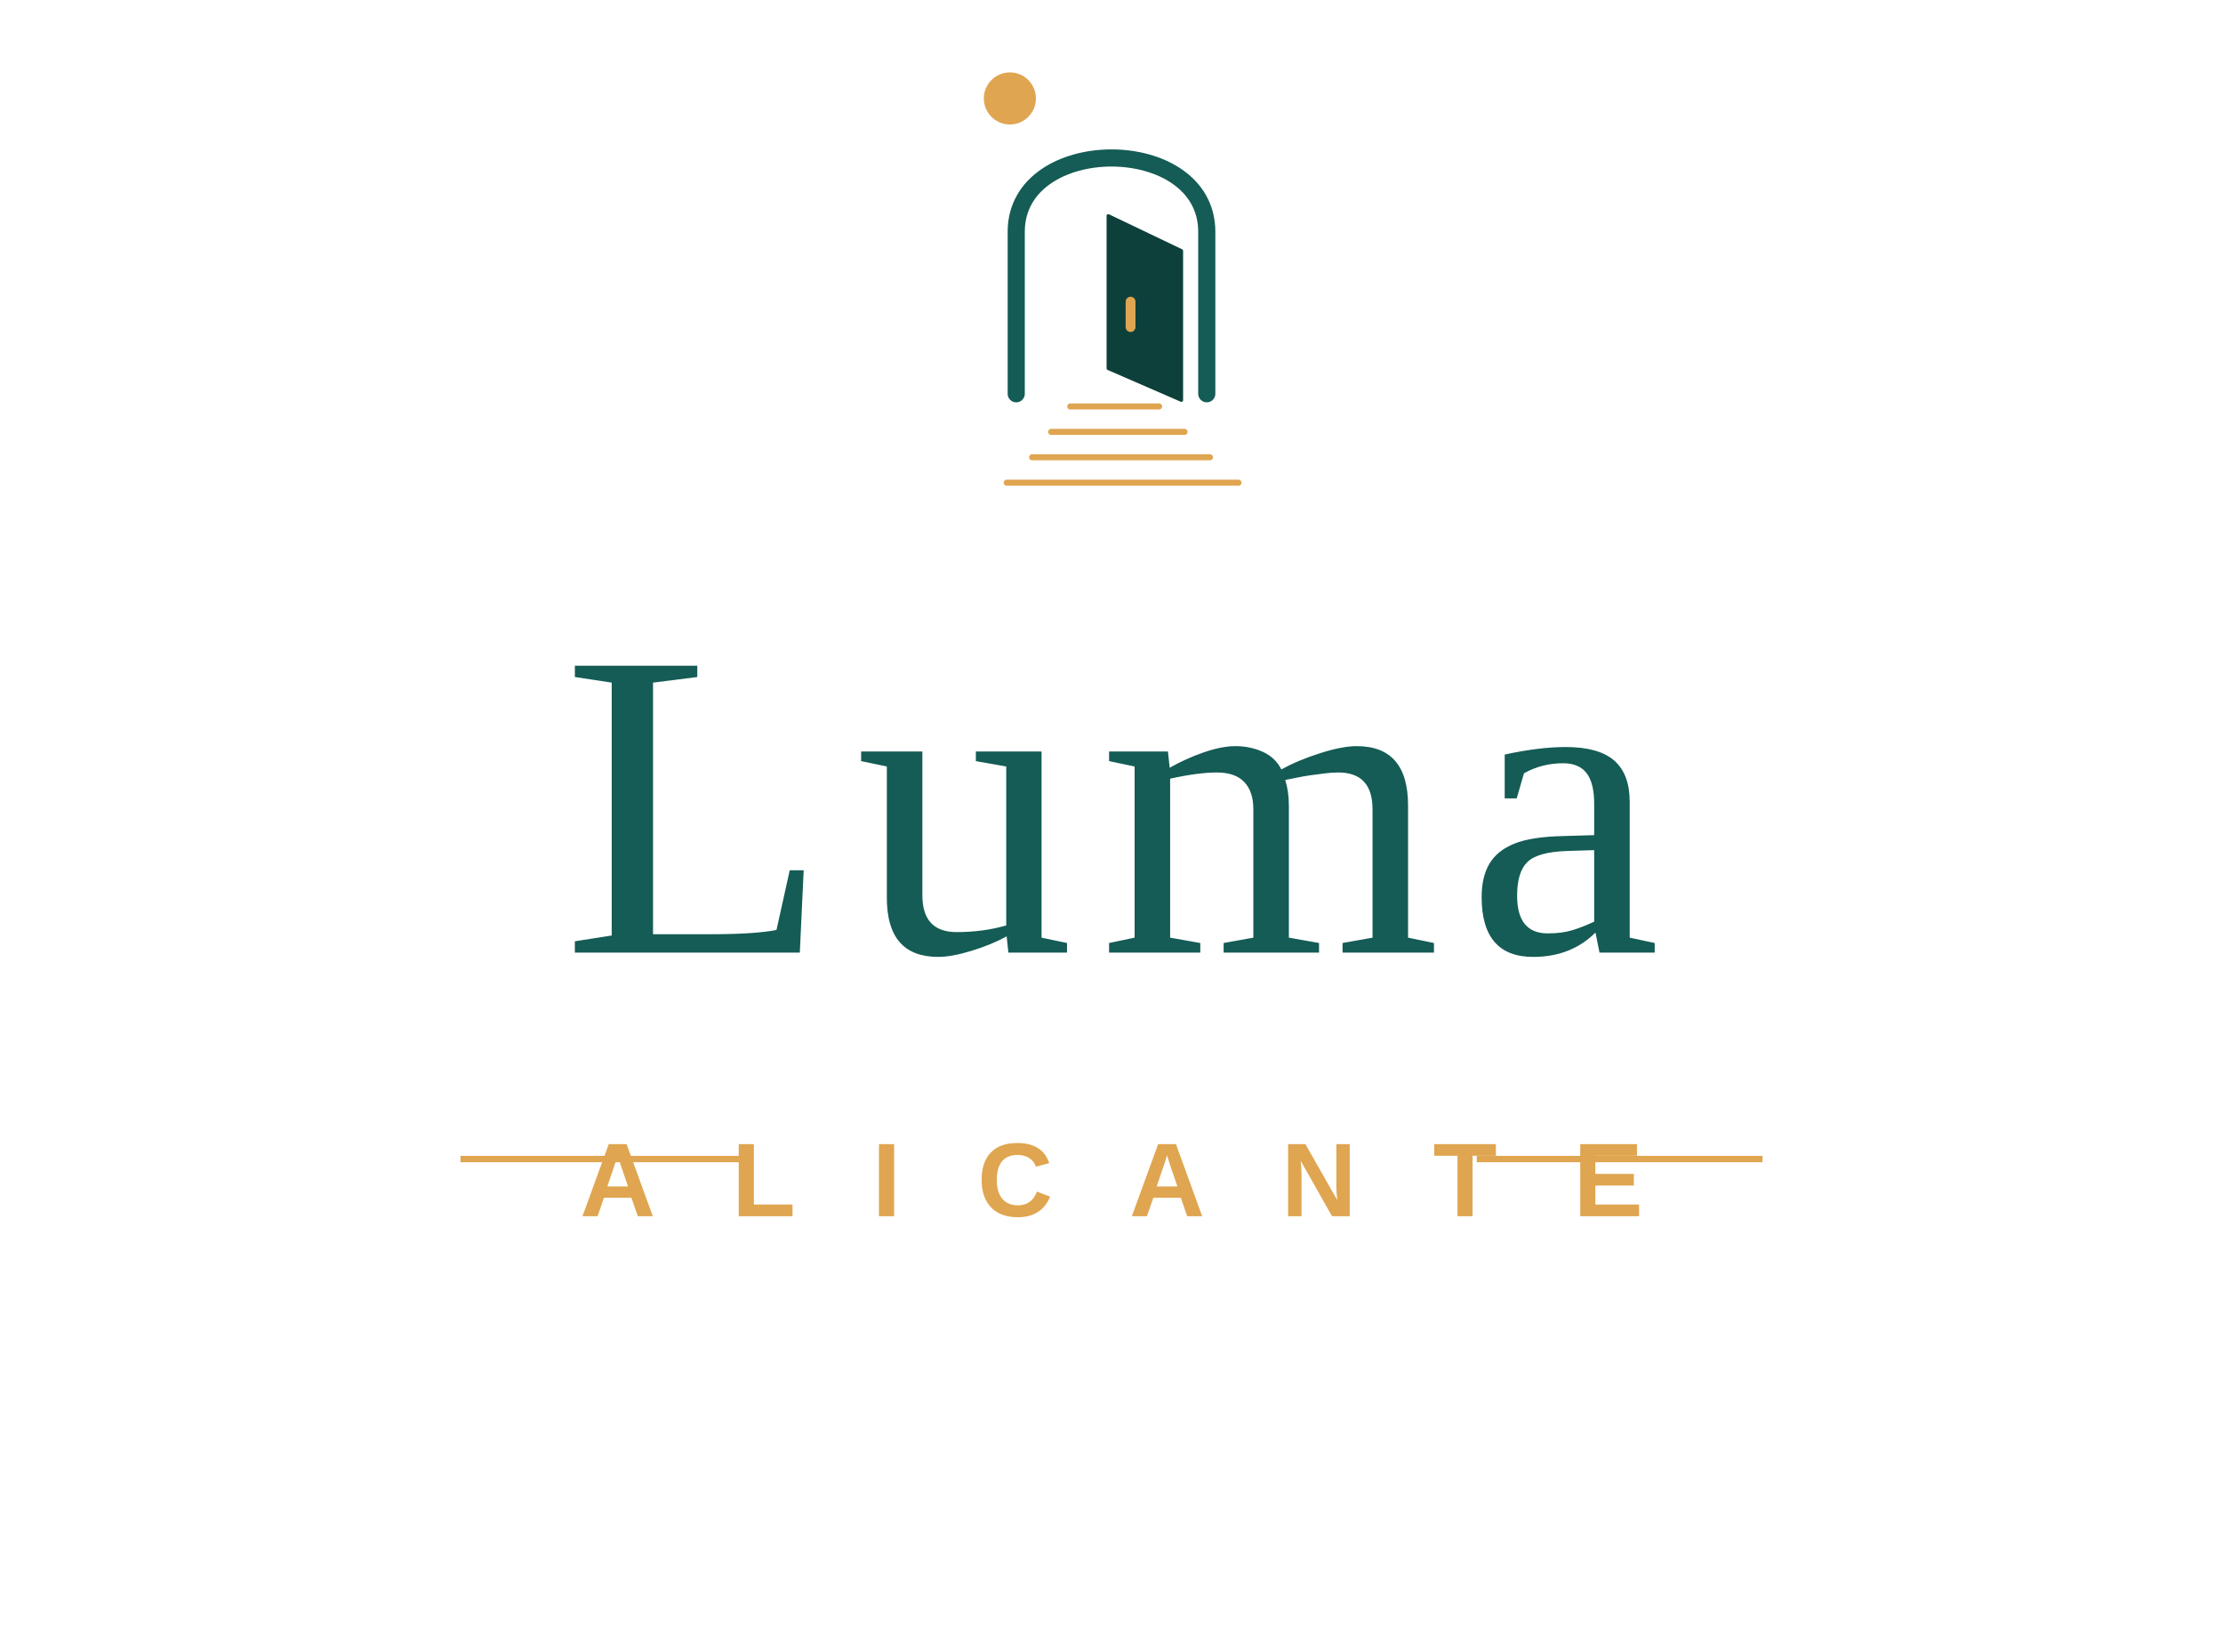
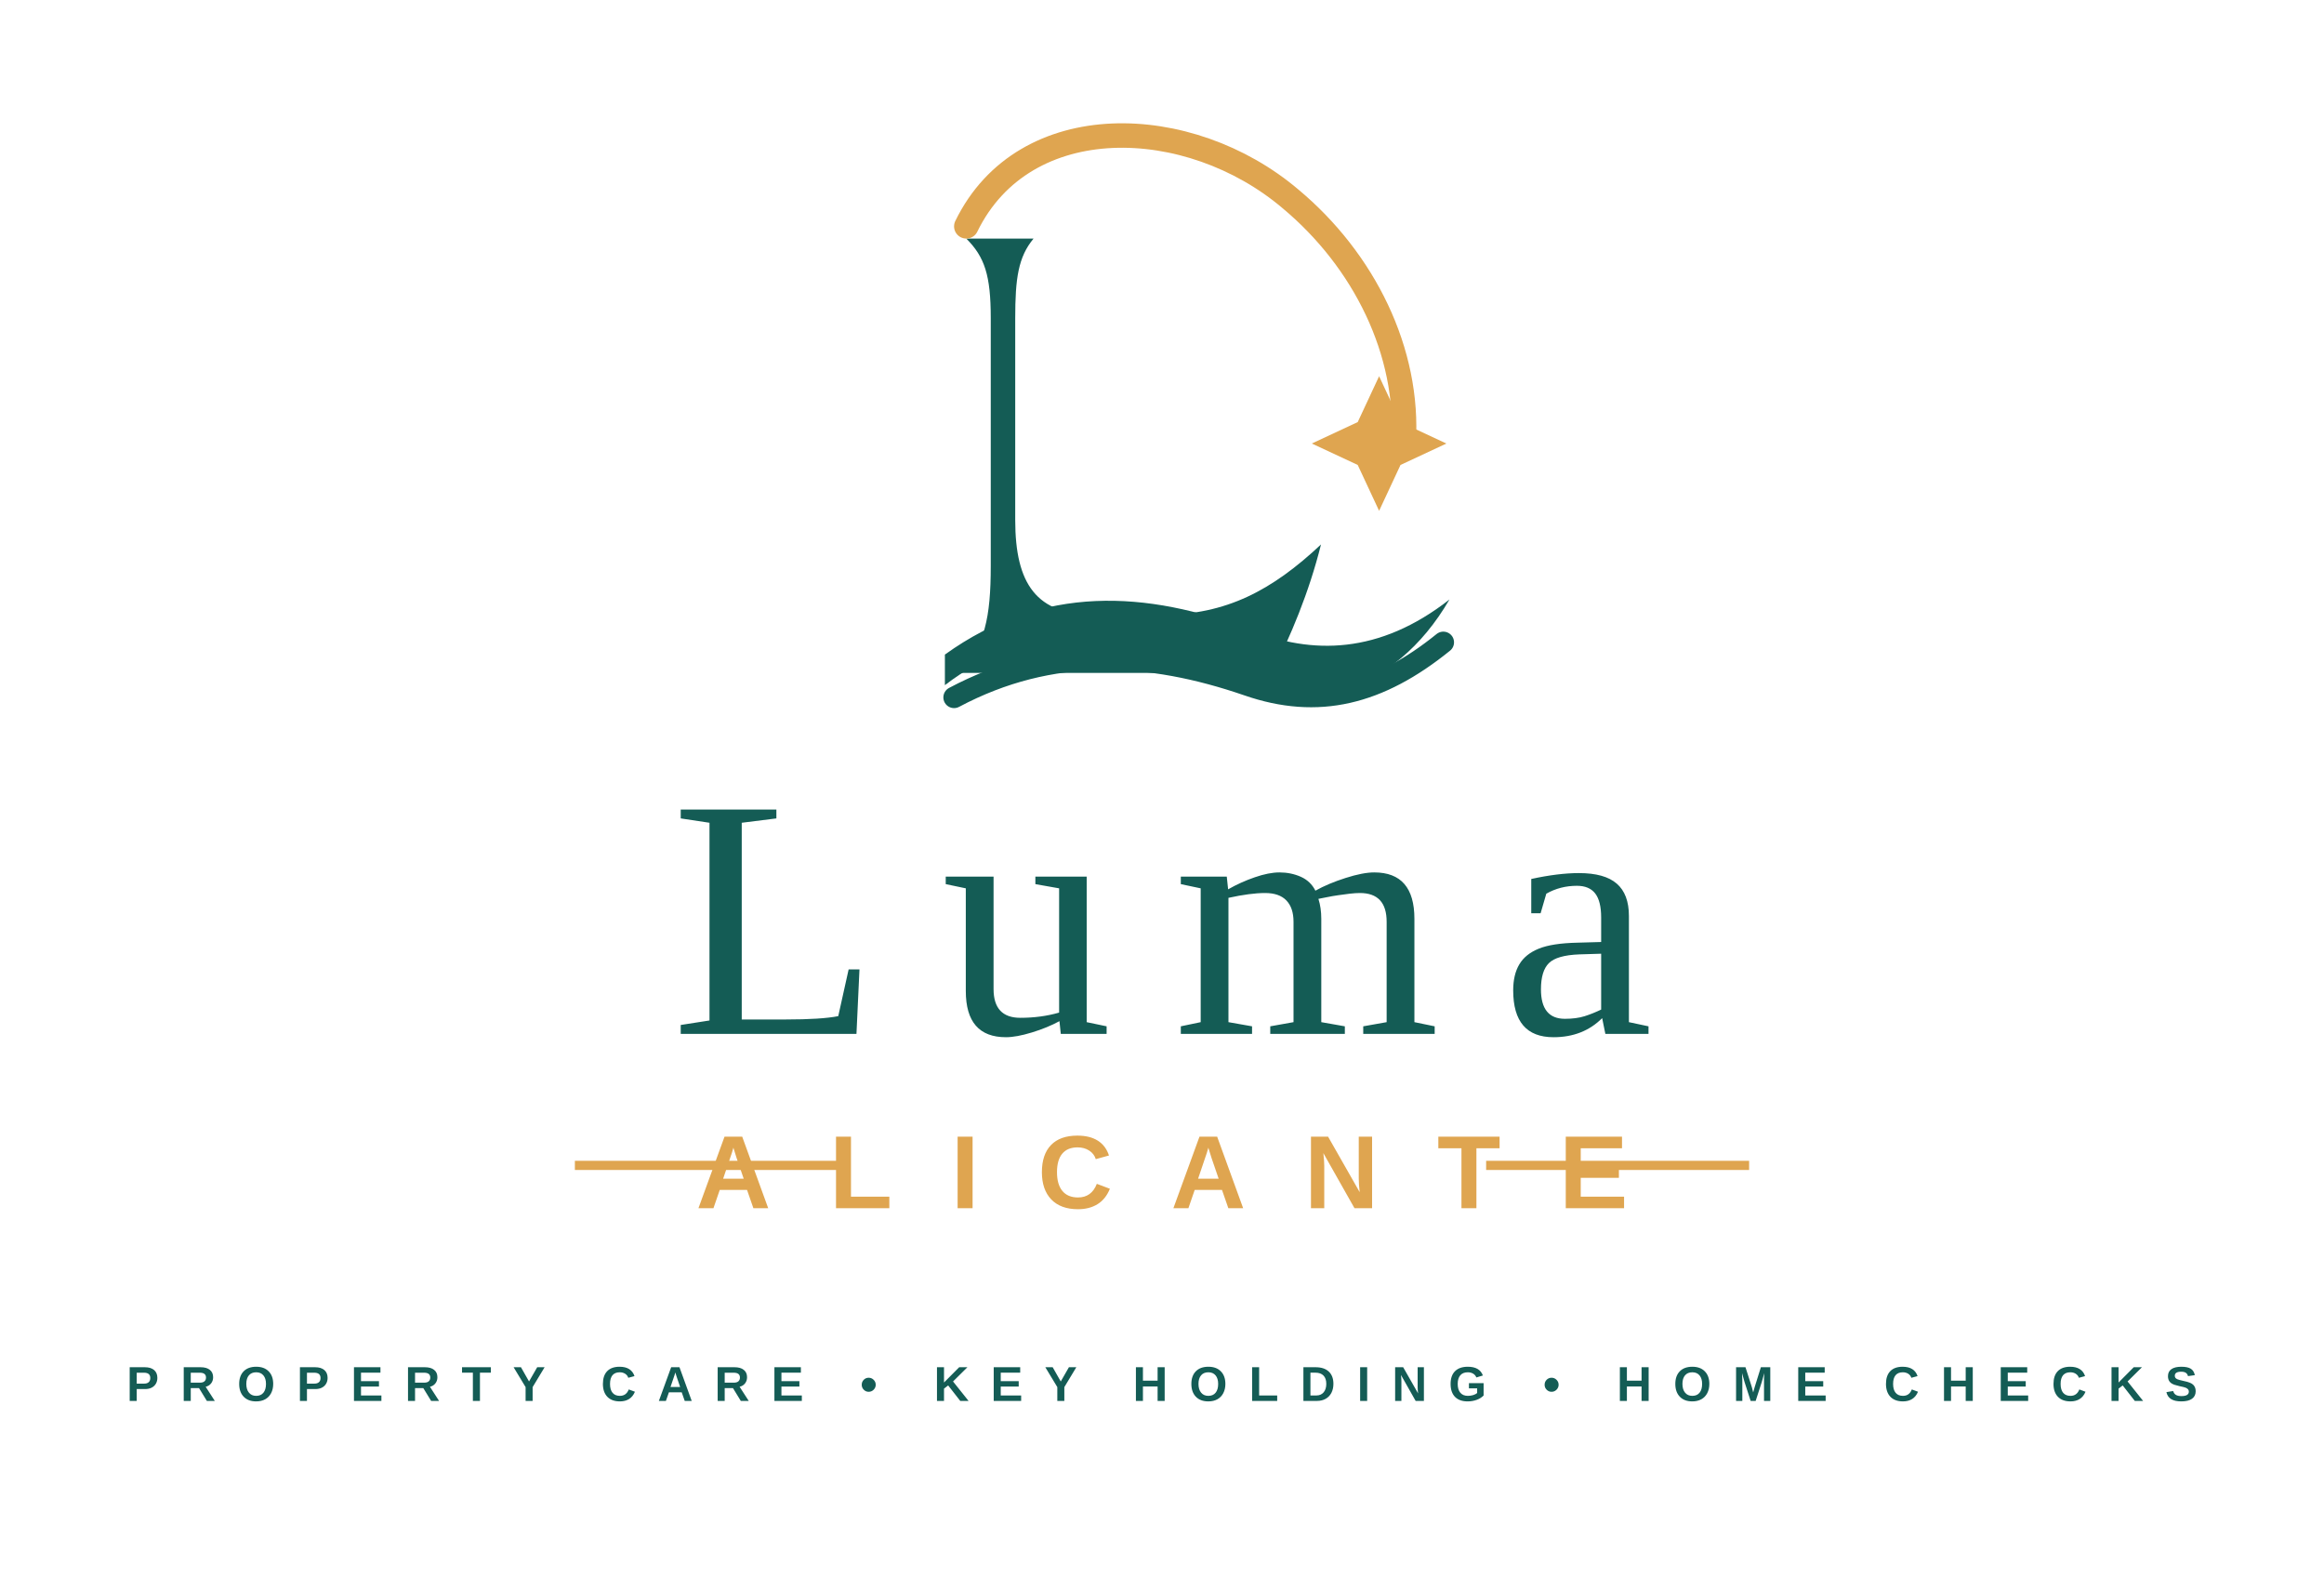
- <svg xmlns="http://www.w3.org/2000/svg" viewBox="0 0 700 520" role="img" aria-label="Luma Alicante">
-   <g transform="translate(260,0)">
-     <circle cx="58" cy="31" r="8.2" fill="#DFA550" />
-     <path d="M60 124 V73 C60 42 120 42 120 73 V124" fill="none" stroke="#145C55" stroke-width="5.4" stroke-linecap="round" stroke-linejoin="round" />
-     <path d="M89 68 L112 79 V126 L89 116 Z" fill="#0E403B" stroke="#0E403B" stroke-width="1.1" stroke-linejoin="round" />
-     <path d="M96 95 V103" stroke="#DFA550" stroke-width="3.1" stroke-linecap="round" />
-     <path d="M77 128 H105M71 136 H113M65 144 H121M57 152 H130" stroke="#DFA550" stroke-width="1.9" stroke-linecap="round" />
+ <svg xmlns="http://www.w3.org/2000/svg" viewBox="0 0 760 520" role="img" aria-labelledby="title">
+   <rect width="760" height="520" fill="none" />
+   <g transform="translate(252 20)">
+     <path d="M72 58 C77 58 81 58 86 58 C81 64 80 71 80 84 L80 150 C80 171 87 181 106 181 L128 181 C149 181 164 173 180 158 C176 174 170 188 164 200 L62 200 C70 191 72 182 72 165 L72 84 C72 70 70 64 64 58 Z" fill="#145C55" />
+     <path d="M57 194 C89 171 123 173 157 186 C177 194 199 194 222 176 C204 207 173 216 142 201 C111 186 83 184 57 204 Z" fill="#145C55" />
+     <path d="M60 208 C92 191 124 193 156 204 C179 212 199 207 220 190" fill="none" stroke="#145C55" stroke-width="7" stroke-linecap="round" />
+     <path d="M64 54 C83 15 137 17 170 45 C194 65 209 95 207 125" fill="none" stroke="#DFA550" stroke-width="8" stroke-linecap="round" />
+     <path d="M199 103 L206 118 L221 125 L206 132 L199 147 L192 132 L177 125 L192 118 Z" fill="#DFA550" />
  </g>
-   <text x="350" y="300" text-anchor="middle" fill="#145C55" font-family="Georgia, 'Times New Roman', serif" font-size="138" letter-spacing="8">Luma</text>
-   <line x1="145" y1="365" x2="235" y2="365" stroke="#DFA550" stroke-width="2" />
-   <text x="350" y="383" text-anchor="middle" fill="#DFA550" font-family="Manrope, Arial, sans-serif" font-size="33" font-weight="600" letter-spacing="24">ALICANTE</text>
-   <line x1="465" y1="365" x2="555" y2="365" stroke="#DFA550" stroke-width="2" />
+   <text x="380" y="338" text-anchor="middle" fill="#145C55" font-family="Georgia, 'Times New Roman', serif" font-size="112" letter-spacing="20">Luma</text>
+   <line x1="188" y1="381" x2="274" y2="381" stroke="#DFA550" stroke-width="3" />
+   <text x="380" y="395" text-anchor="middle" fill="#DFA550" font-family="Manrope, Arial, sans-serif" font-size="34" font-weight="700" letter-spacing="19">ALICANTE</text>
+   <line x1="486" y1="381" x2="572" y2="381" stroke="#DFA550" stroke-width="3" />
+   <text x="380" y="458" text-anchor="middle" fill="#145C55" font-family="Manrope, Arial, sans-serif" font-size="16" font-weight="800" letter-spacing="7">PROPERTY CARE • KEY HOLDING • HOME CHECKS</text>
</svg>
